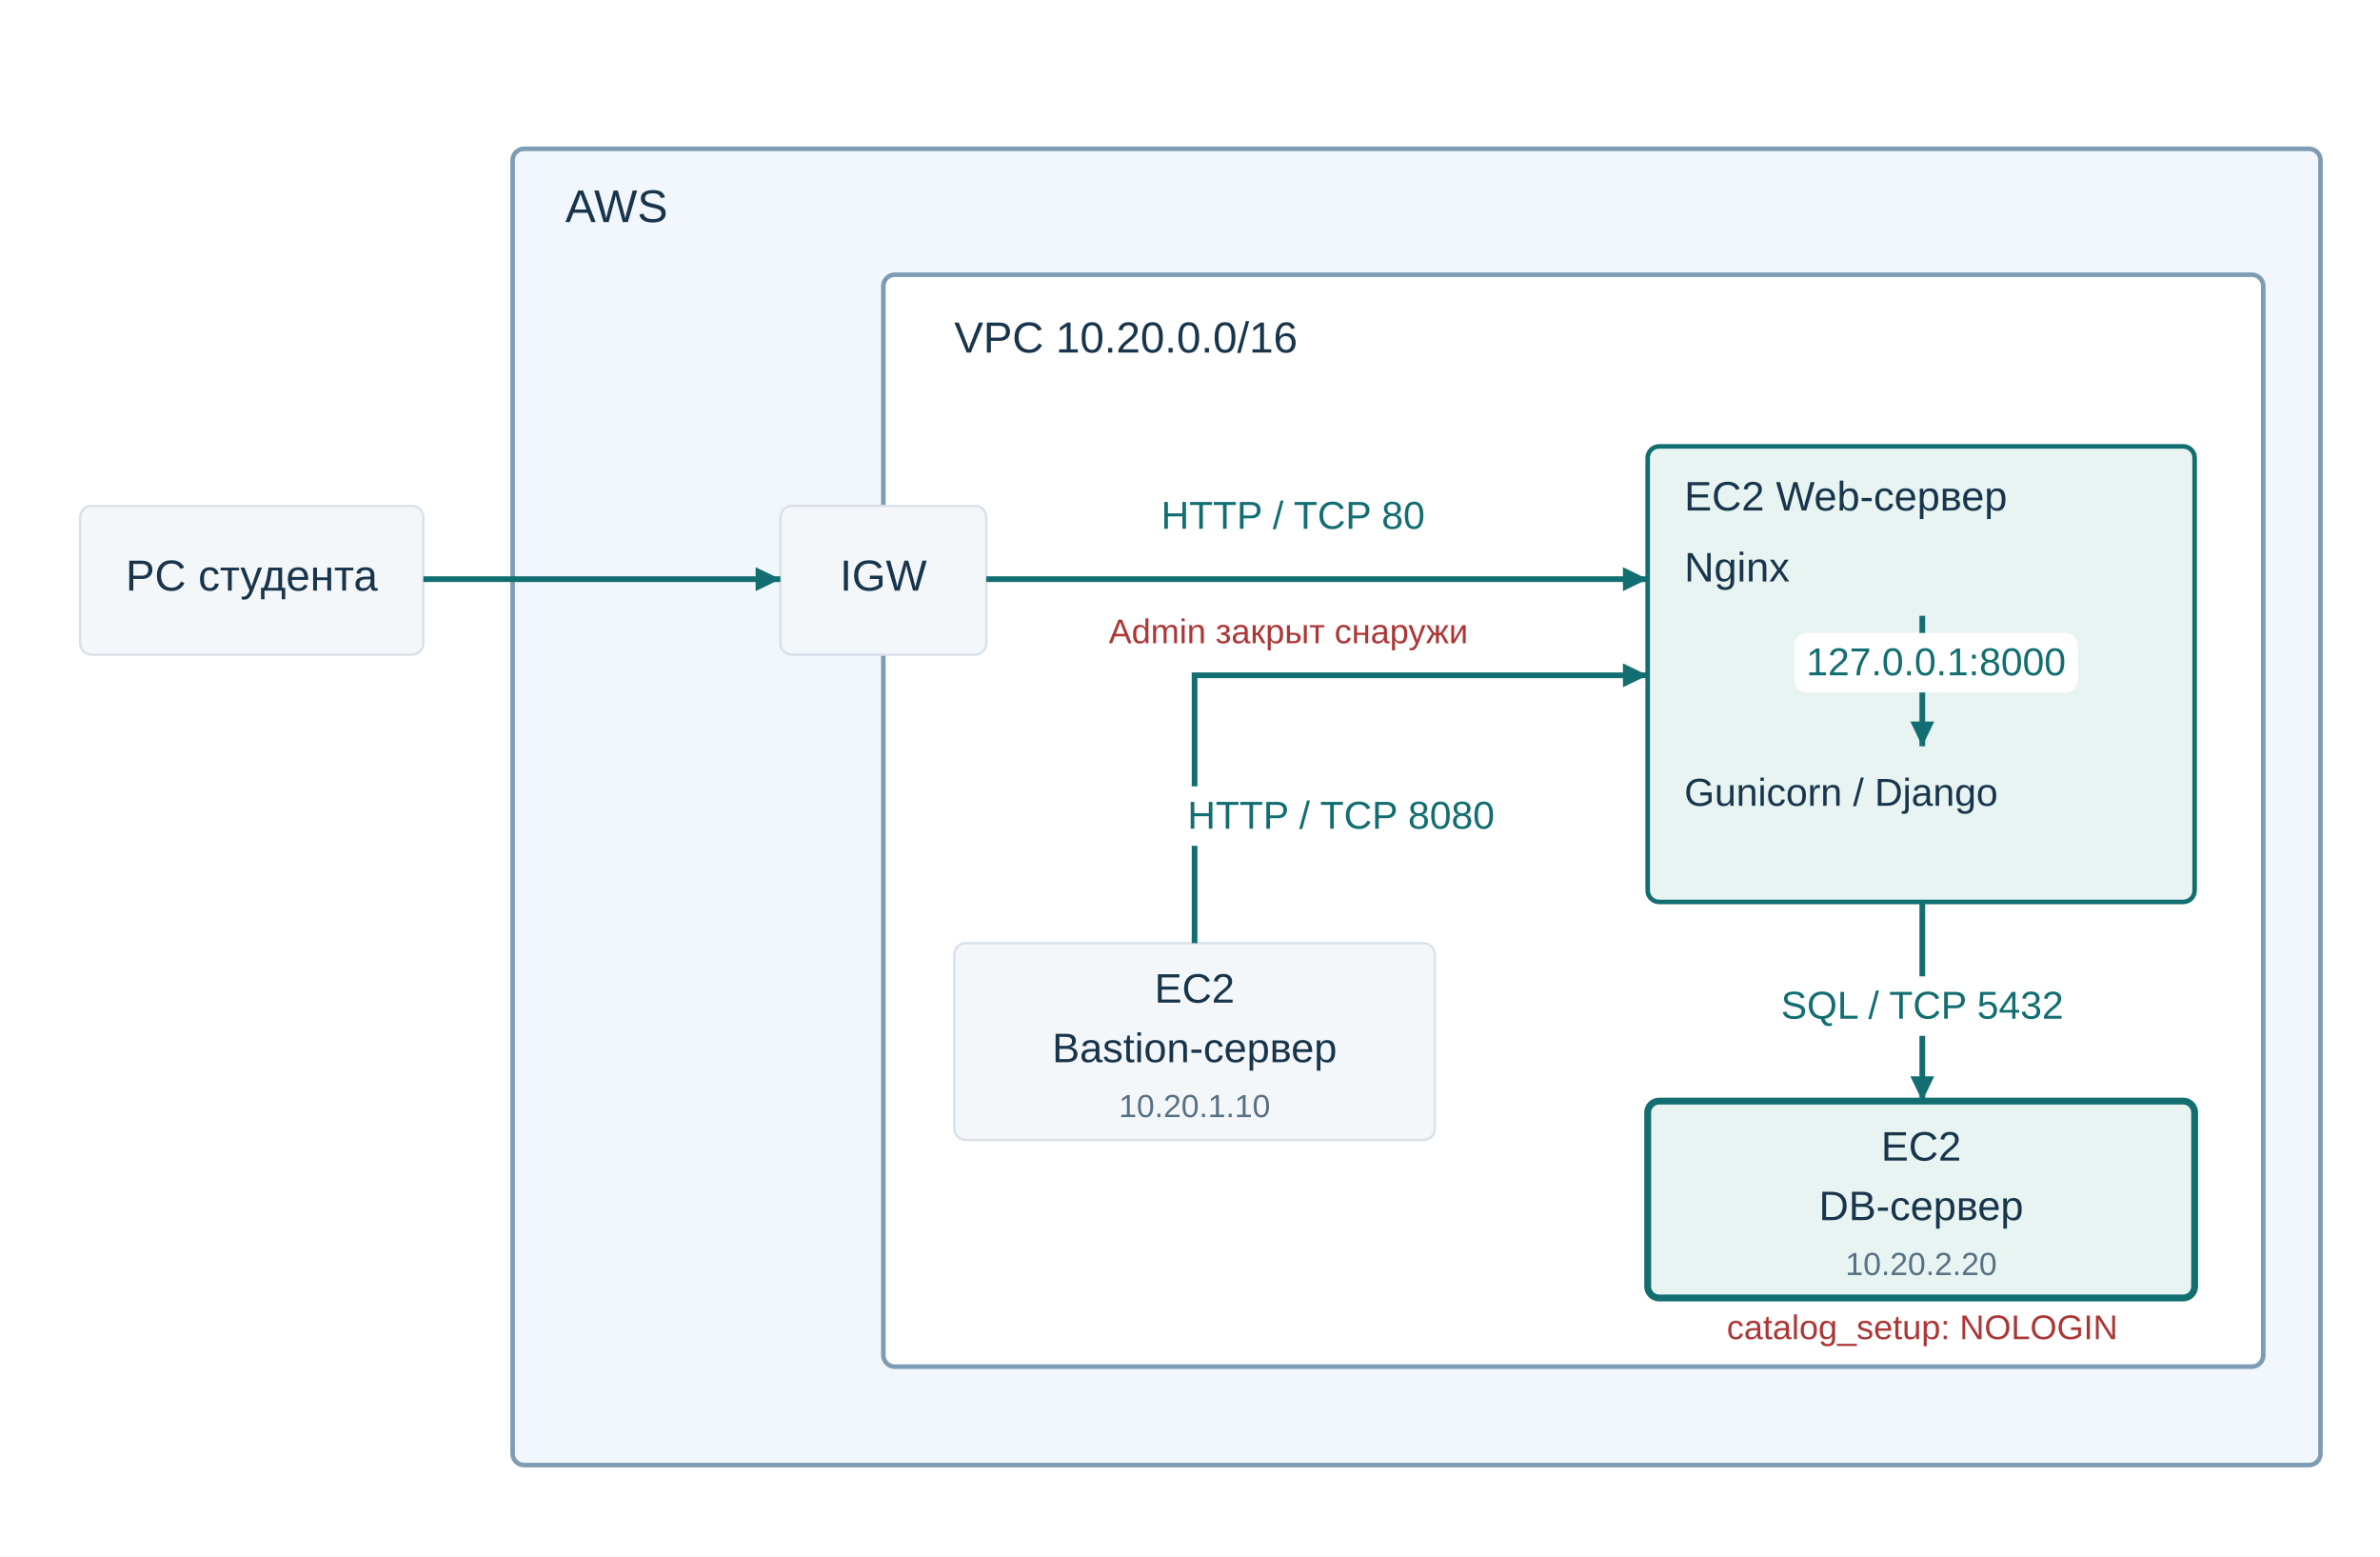
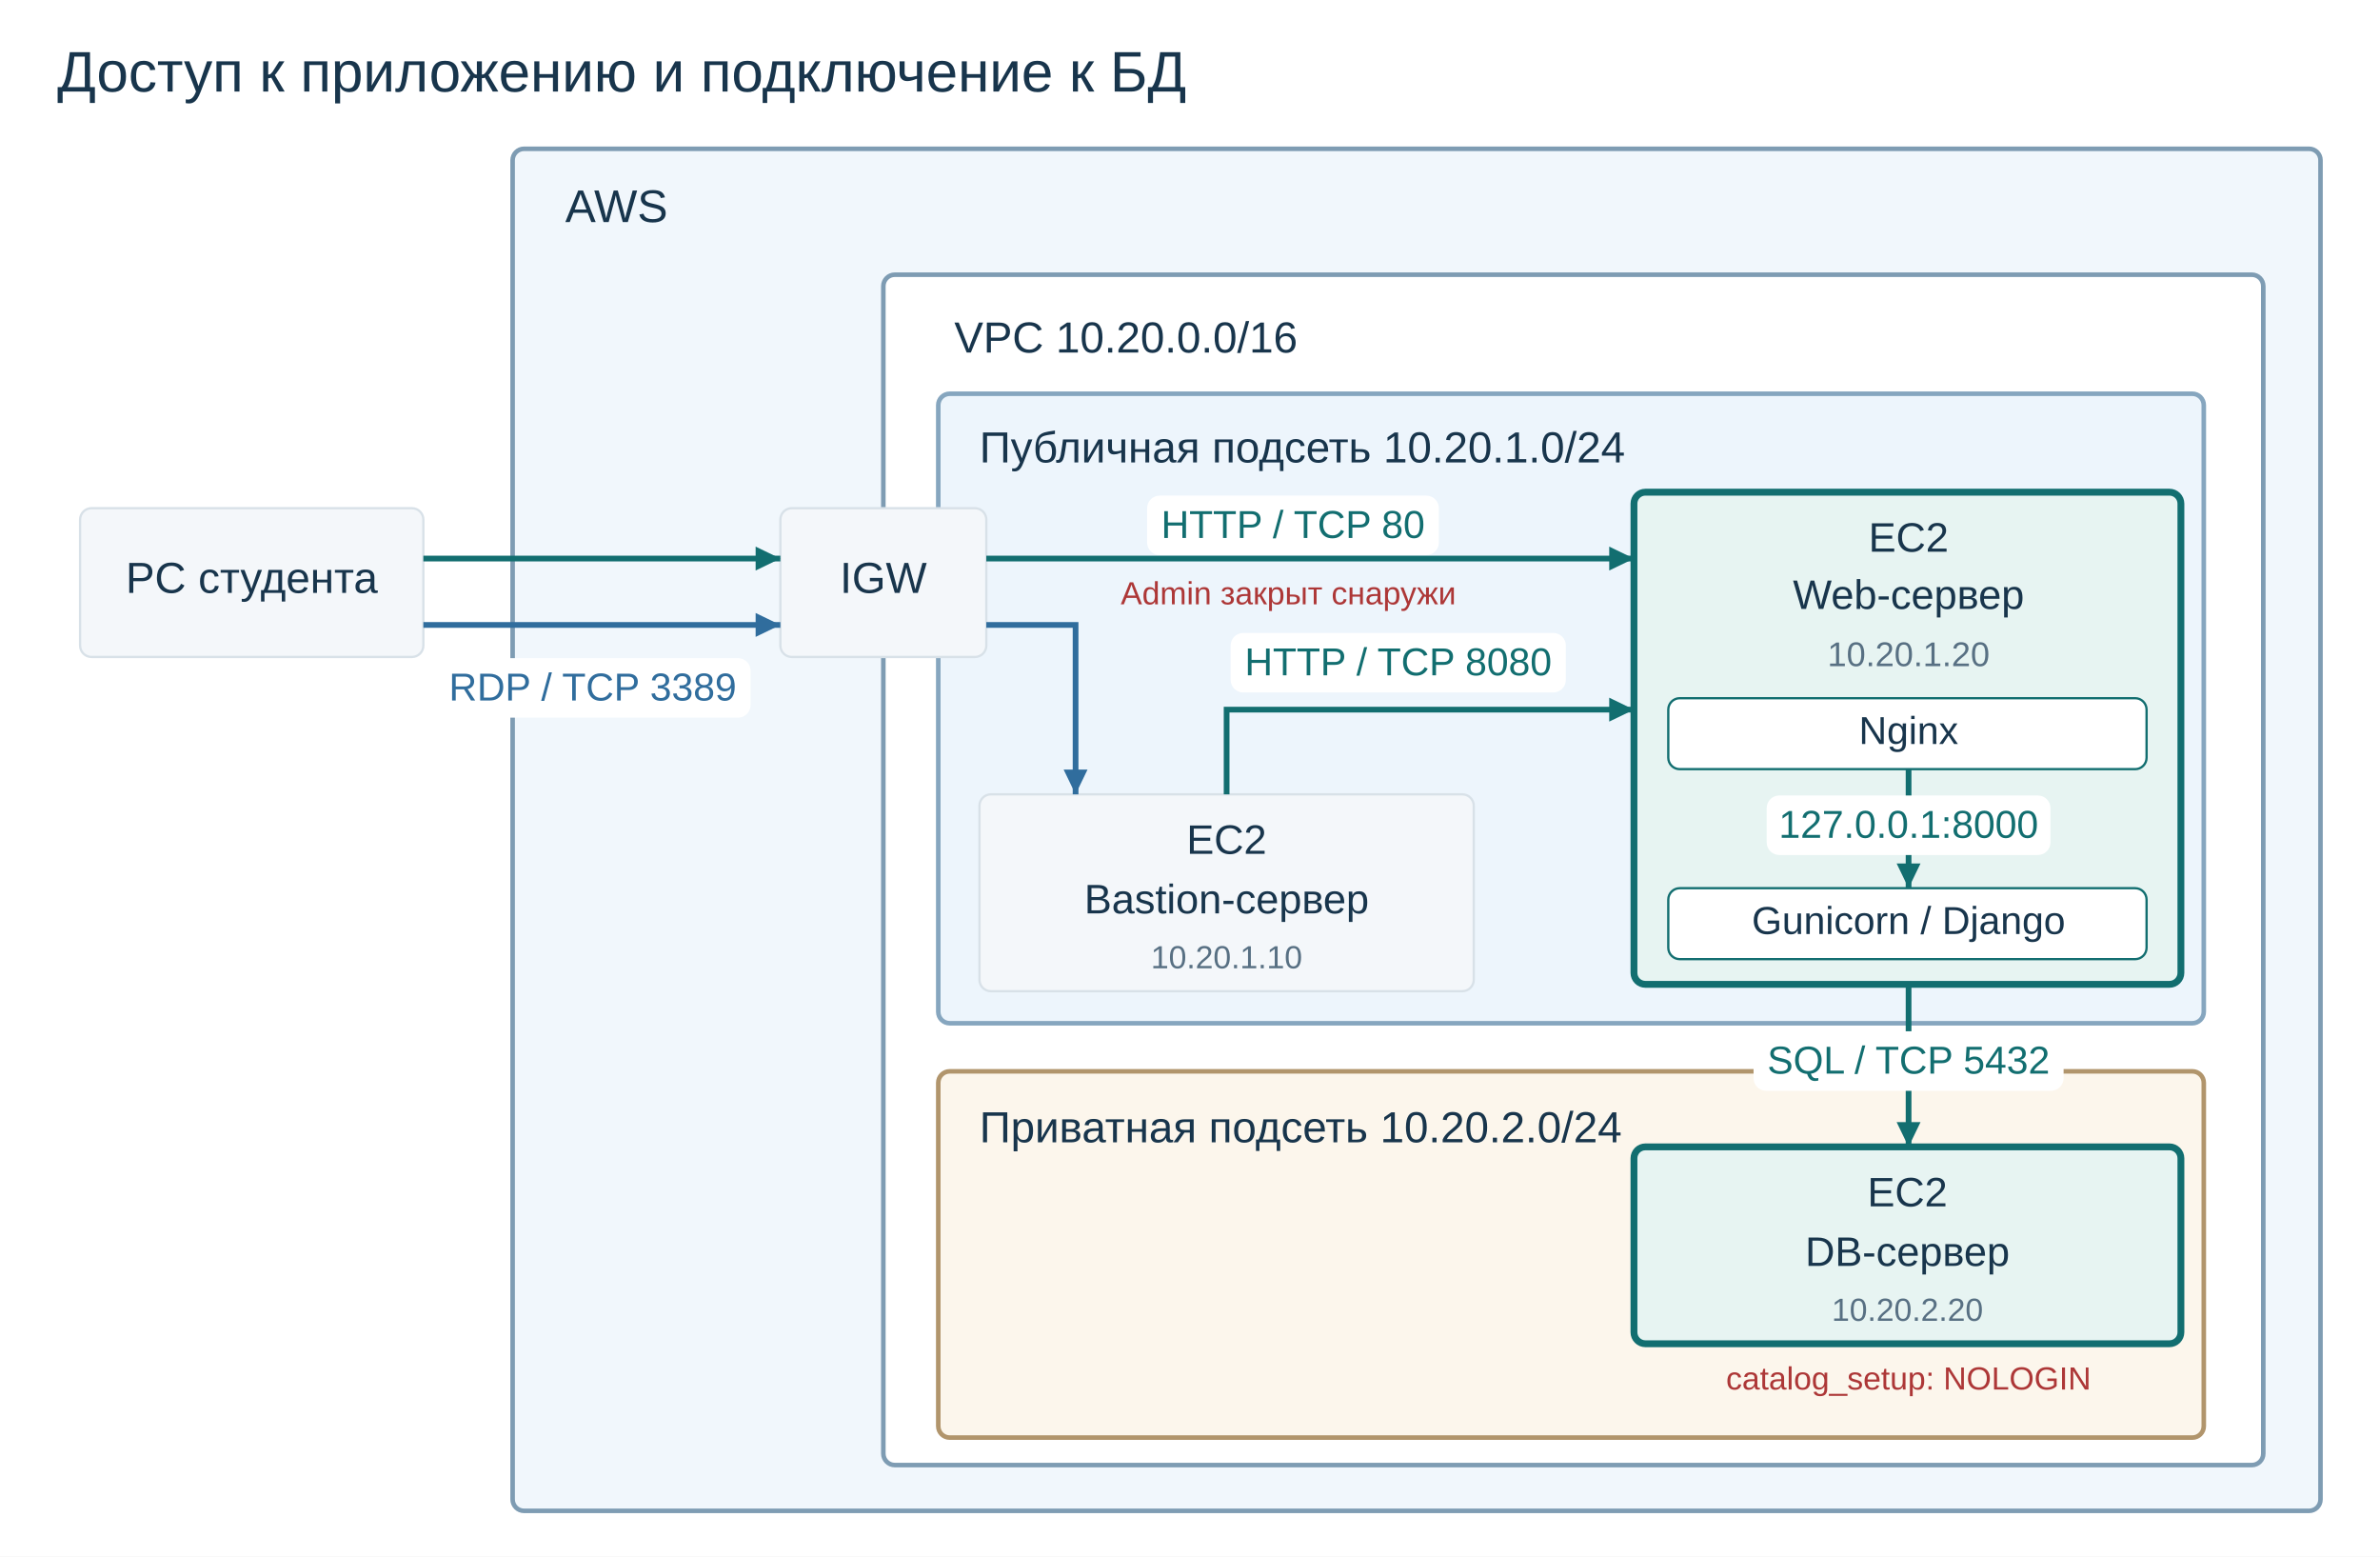
<svg xmlns="http://www.w3.org/2000/svg" width="1040" height="680" viewBox="0 0 1040 680" role="img">
  <rect width="1040" height="680" fill="white" />
-   <rect x="224" y="65" width="790" height="575" rx="5" fill="#f1f7fc" stroke="#7e9cb3" stroke-width="2" />
+   <text x="25" y="40" font-size="25" font-family="Arial,MS Gothic,sans-serif" fill="#18354c">Доступ к приложению и подключение к БД</text>
+   <rect x="224" y="65" width="790" height="595" rx="5" fill="#f1f7fc" stroke="#7e9cb3" stroke-width="2" />
  <text x="247" y="97" font-size="20" font-family="Arial,MS Gothic,sans-serif" fill="#18354c">AWS</text>
-   <rect x="386" y="120" width="603" height="477" rx="5" fill="white" stroke="#7e9cb3" stroke-width="2" />
+   <rect x="386" y="120" width="603" height="520" rx="5" fill="white" stroke="#7e9cb3" stroke-width="2" />
  <text x="417" y="154" font-size="19" font-family="Arial,MS Gothic,sans-serif" fill="#18354c">VPC  10.20.0.0/16</text>
-   <rect x="35" y="221" width="150" height="65" rx="5" fill="#f4f7fa" stroke="#d8e1e8" stroke-width="1" />
-   <text x="110.0" y="258" font-size="19" font-family="Arial,MS Gothic,sans-serif" fill="#18354c" text-anchor="middle">PC студента</text>
-   <rect x="341" y="221" width="90" height="65" rx="5" fill="#f4f7fa" stroke="#d8e1e8" stroke-width="1" />
-   <text x="386.0" y="258" font-size="19" font-family="Arial,MS Gothic,sans-serif" fill="#18354c" text-anchor="middle">IGW</text>
-   <polyline points="185,253 341,253" fill="none" stroke="#126e70" stroke-width="2.5" />
-   <polygon points="341.00,253.00 330.19,258.22 330.19,247.78" fill="#126e70" />
-   <polyline points="431,253 720,253" fill="none" stroke="#126e70" stroke-width="2.5" />
-   <polygon points="720.00,253.00 709.19,258.22 709.19,247.78" fill="#126e70" />
-   <rect x="501.762" y="213" width="126.477" height="25" rx="5" fill="white" stroke="white" stroke-width="1" />
-   <text x="565" y="231" font-size="17" font-family="Arial,MS Gothic,sans-serif" fill="#126e70" text-anchor="middle">HTTP / TCP 80</text>
-   <rect x="417" y="412" width="210" height="86" rx="5" fill="#f4f7fa" stroke="#d8e1e8" stroke-width="1" />
-   <text x="522.0" y="438" font-size="18" font-family="Arial,MS Gothic,sans-serif" fill="#18354c" text-anchor="middle">EC2</text>
-   <text x="522.0" y="464" font-size="18" font-family="Arial,MS Gothic,sans-serif" fill="#18354c" text-anchor="middle">Bastion-сервер</text>
-   <text x="522.0" y="488" font-size="14" font-family="Arial,MS Gothic,sans-serif" fill="#587083" text-anchor="middle">10.20.1.10</text>
-   <polyline points="522,412 522,295 720,295" fill="none" stroke="#126e70" stroke-width="2.5" />
-   <polygon points="720.00,295.00 709.19,300.22 709.19,289.78" fill="#126e70" />
-   <rect x="513.262" y="344" width="145.477" height="25" rx="5" fill="white" stroke="white" stroke-width="1" />
-   <text x="586" y="362" font-size="17" font-family="Arial,MS Gothic,sans-serif" fill="#126e70" text-anchor="middle">HTTP / TCP 8080</text>
-   <rect x="720" y="195" width="239" height="199" rx="5" fill="#e7f4f2" stroke="#126e70" stroke-width="2" />
-   <text x="736" y="223" font-size="18" font-family="Arial,MS Gothic,sans-serif" fill="#18354c">EC2 Web-сервер</text>
-   <text x="736" y="254" font-size="18" font-family="Arial,MS Gothic,sans-serif" fill="#18354c">Nginx</text>
-   <polyline points="840,269 840,326" fill="none" stroke="#126e70" stroke-width="2.5" />
-   <polygon points="840.00,326.00 834.78,315.19 845.22,315.19" fill="#126e70" />
-   <rect x="784.5" y="277" width="123.0" height="25" rx="5" fill="white" stroke="white" stroke-width="1" />
-   <text x="846" y="295" font-size="17" font-family="Arial,MS Gothic,sans-serif" fill="#126e70" text-anchor="middle">127.0.0.1:8000</text>
-   <text x="736" y="352" font-size="17" font-family="Arial,MS Gothic,sans-serif" fill="#18354c">Gunicorn / Django</text>
-   <rect x="720" y="481" width="239" height="86" rx="5" fill="#e7f4f2" stroke="#126e70" stroke-width="3" />
-   <text x="839.5" y="507" font-size="18" font-family="Arial,MS Gothic,sans-serif" fill="#18354c" text-anchor="middle">EC2</text>
-   <text x="839.5" y="533" font-size="18" font-family="Arial,MS Gothic,sans-serif" fill="#18354c" text-anchor="middle">DB-сервер</text>
-   <text x="839.5" y="557" font-size="14" font-family="Arial,MS Gothic,sans-serif" fill="#587083" text-anchor="middle">10.20.2.20</text>
-   <polyline points="840,394 840,481" fill="none" stroke="#126e70" stroke-width="2.5" />
-   <polygon points="840.00,481.00 834.78,470.19 845.22,470.19" fill="#126e70" />
-   <rect x="772.762" y="427" width="134.477" height="25" rx="5" fill="white" stroke="white" stroke-width="1" />
-   <text x="840" y="445" font-size="17" font-family="Arial,MS Gothic,sans-serif" fill="#126e70" text-anchor="middle">SQL / TCP 5432</text>
-   <text x="563" y="281" font-size="15" font-family="Arial,MS Gothic,sans-serif" fill="#ad3737" text-anchor="middle">Admin закрыт снаружи</text>
-   <text x="840" y="585" font-size="15" font-family="Arial,MS Gothic,sans-serif" fill="#ad3737" text-anchor="middle">catalog_setup: NOLOGIN</text>
+   <rect x="410" y="172" width="553" height="275" rx="5" fill="#edf5fc" stroke="#86a6bf" stroke-width="2" />
+   <text x="428" y="202" font-size="19" font-family="Arial,MS Gothic,sans-serif" fill="#18354c">Публичная подсеть  10.20.1.0/24</text>
+   <rect x="410" y="468" width="553" height="160" rx="5" fill="#fcf6ec" stroke="#b1956c" stroke-width="2" />
+   <text x="428" y="499" font-size="19" font-family="Arial,MS Gothic,sans-serif" fill="#18354c">Приватная подсеть  10.20.2.0/24</text>
+   <rect x="35" y="222" width="150" height="65" rx="5" fill="#f4f7fa" stroke="#d8e1e8" stroke-width="1" />
+   <text x="110.0" y="259" font-size="19" font-family="Arial,MS Gothic,sans-serif" fill="#18354c" text-anchor="middle">PC студента</text>
+   <rect x="341" y="222" width="90" height="65" rx="5" fill="#f4f7fa" stroke="#d8e1e8" stroke-width="1" />
+   <text x="386.0" y="259" font-size="19" font-family="Arial,MS Gothic,sans-serif" fill="#18354c" text-anchor="middle">IGW</text>
+   <rect x="428" y="347" width="216" height="86" rx="5" fill="#f4f7fa" stroke="#d8e1e8" stroke-width="1" />
+   <text x="536.0" y="373" font-size="18" font-family="Arial,MS Gothic,sans-serif" fill="#18354c" text-anchor="middle">EC2</text>
+   <text x="536.0" y="399" font-size="18" font-family="Arial,MS Gothic,sans-serif" fill="#18354c" text-anchor="middle">Bastion-сервер</text>
+   <text x="536.0" y="423" font-size="14" font-family="Arial,MS Gothic,sans-serif" fill="#587083" text-anchor="middle">10.20.1.10</text>
+   <rect x="714" y="215" width="239" height="215" rx="5" fill="#e7f4f2" stroke="#126e70" stroke-width="3" />
+   <text x="834" y="241" font-size="18" font-family="Arial,MS Gothic,sans-serif" fill="#18354c" text-anchor="middle">EC2</text>
+   <text x="834" y="266" font-size="18" font-family="Arial,MS Gothic,sans-serif" fill="#18354c" text-anchor="middle">Web-сервер</text>
+   <text x="834" y="291" font-size="15" font-family="Arial,MS Gothic,sans-serif" fill="#587083" text-anchor="middle">10.20.1.20</text>
+   <rect x="729" y="305" width="209" height="31" rx="5" fill="white" stroke="#126e70" stroke-width="1" />
+   <text x="834" y="325" font-size="17" font-family="Arial,MS Gothic,sans-serif" fill="#18354c" text-anchor="middle">Nginx</text>
+   <rect x="729" y="388" width="209" height="31" rx="5" fill="white" stroke="#126e70" stroke-width="1" />
+   <text x="834" y="408" font-size="17" font-family="Arial,MS Gothic,sans-serif" fill="#18354c" text-anchor="middle">Gunicorn / Django</text>
+   <polyline points="834,336 834,388" fill="none" stroke="#126e70" stroke-width="2.5" />
+   <polygon points="834.00,388.00 828.78,377.19 839.22,377.19" fill="#126e70" />
+   <rect x="772.5" y="348" width="123.0" height="25" rx="5" fill="white" stroke="white" stroke-width="1" />
+   <text x="834" y="366" font-size="17" font-family="Arial,MS Gothic,sans-serif" fill="#126e70" text-anchor="middle">127.0.0.1:8000</text>
+   <rect x="714" y="501" width="239" height="86" rx="5" fill="#e7f4f2" stroke="#126e70" stroke-width="3" />
+   <text x="833.5" y="527" font-size="18" font-family="Arial,MS Gothic,sans-serif" fill="#18354c" text-anchor="middle">EC2</text>
+   <text x="833.5" y="553" font-size="18" font-family="Arial,MS Gothic,sans-serif" fill="#18354c" text-anchor="middle">DB-сервер</text>
+   <text x="833.5" y="577" font-size="14" font-family="Arial,MS Gothic,sans-serif" fill="#587083" text-anchor="middle">10.20.2.20</text>
+   <polyline points="185,244 341,244" fill="none" stroke="#126e70" stroke-width="2.5" />
+   <polygon points="341.00,244.00 330.19,249.22 330.19,238.78" fill="#126e70" />
+   <polyline points="431,244 714,244" fill="none" stroke="#126e70" stroke-width="2.5" />
+   <polygon points="714.00,244.00 703.19,249.22 703.19,238.78" fill="#126e70" />
+   <rect x="501.762" y="217" width="126.477" height="25" rx="5" fill="white" stroke="white" stroke-width="1" />
+   <text x="565" y="235" font-size="17" font-family="Arial,MS Gothic,sans-serif" fill="#126e70" text-anchor="middle">HTTP / TCP 80</text>
+   <polyline points="185,273 341,273" fill="none" stroke="#306d9d" stroke-width="2.5" />
+   <polygon points="341.00,273.00 330.19,278.22 330.19,267.78" fill="#306d9d" />
+   <rect x="190.512" y="288" width="136.977" height="25" rx="5" fill="white" stroke="white" stroke-width="1" />
+   <text x="259" y="306" font-size="17" font-family="Arial,MS Gothic,sans-serif" fill="#306d9d" text-anchor="middle">RDP / TCP 3389</text>
+   <polyline points="431,273 470,273 470,347" fill="none" stroke="#306d9d" stroke-width="2.5" />
+   <polygon points="470.00,347.00 464.78,336.19 475.22,336.19" fill="#306d9d" />
+   <polyline points="536,347 536,310 714,310" fill="none" stroke="#126e70" stroke-width="2.5" />
+   <polygon points="714.00,310.00 703.19,315.22 703.19,304.78" fill="#126e70" />
+   <rect x="538.262" y="277" width="145.477" height="25" rx="5" fill="white" stroke="white" stroke-width="1" />
+   <text x="611" y="295" font-size="17" font-family="Arial,MS Gothic,sans-serif" fill="#126e70" text-anchor="middle">HTTP / TCP 8080</text>
+   <polyline points="834,430 834,501" fill="none" stroke="#126e70" stroke-width="2.5" />
+   <polygon points="834.00,501.00 828.78,490.19 839.22,490.19" fill="#126e70" />
+   <rect x="766.762" y="451" width="134.477" height="25" rx="5" fill="white" stroke="white" stroke-width="1" />
+   <text x="834" y="469" font-size="17" font-family="Arial,MS Gothic,sans-serif" fill="#126e70" text-anchor="middle">SQL / TCP 5432</text>
+   <text x="563" y="264" font-size="14" font-family="Arial,MS Gothic,sans-serif" fill="#ad3737" text-anchor="middle">Admin закрыт снаружи</text>
+   <text x="834" y="607" font-size="14" font-family="Arial,MS Gothic,sans-serif" fill="#ad3737" text-anchor="middle">catalog_setup: NOLOGIN</text>
</svg>
